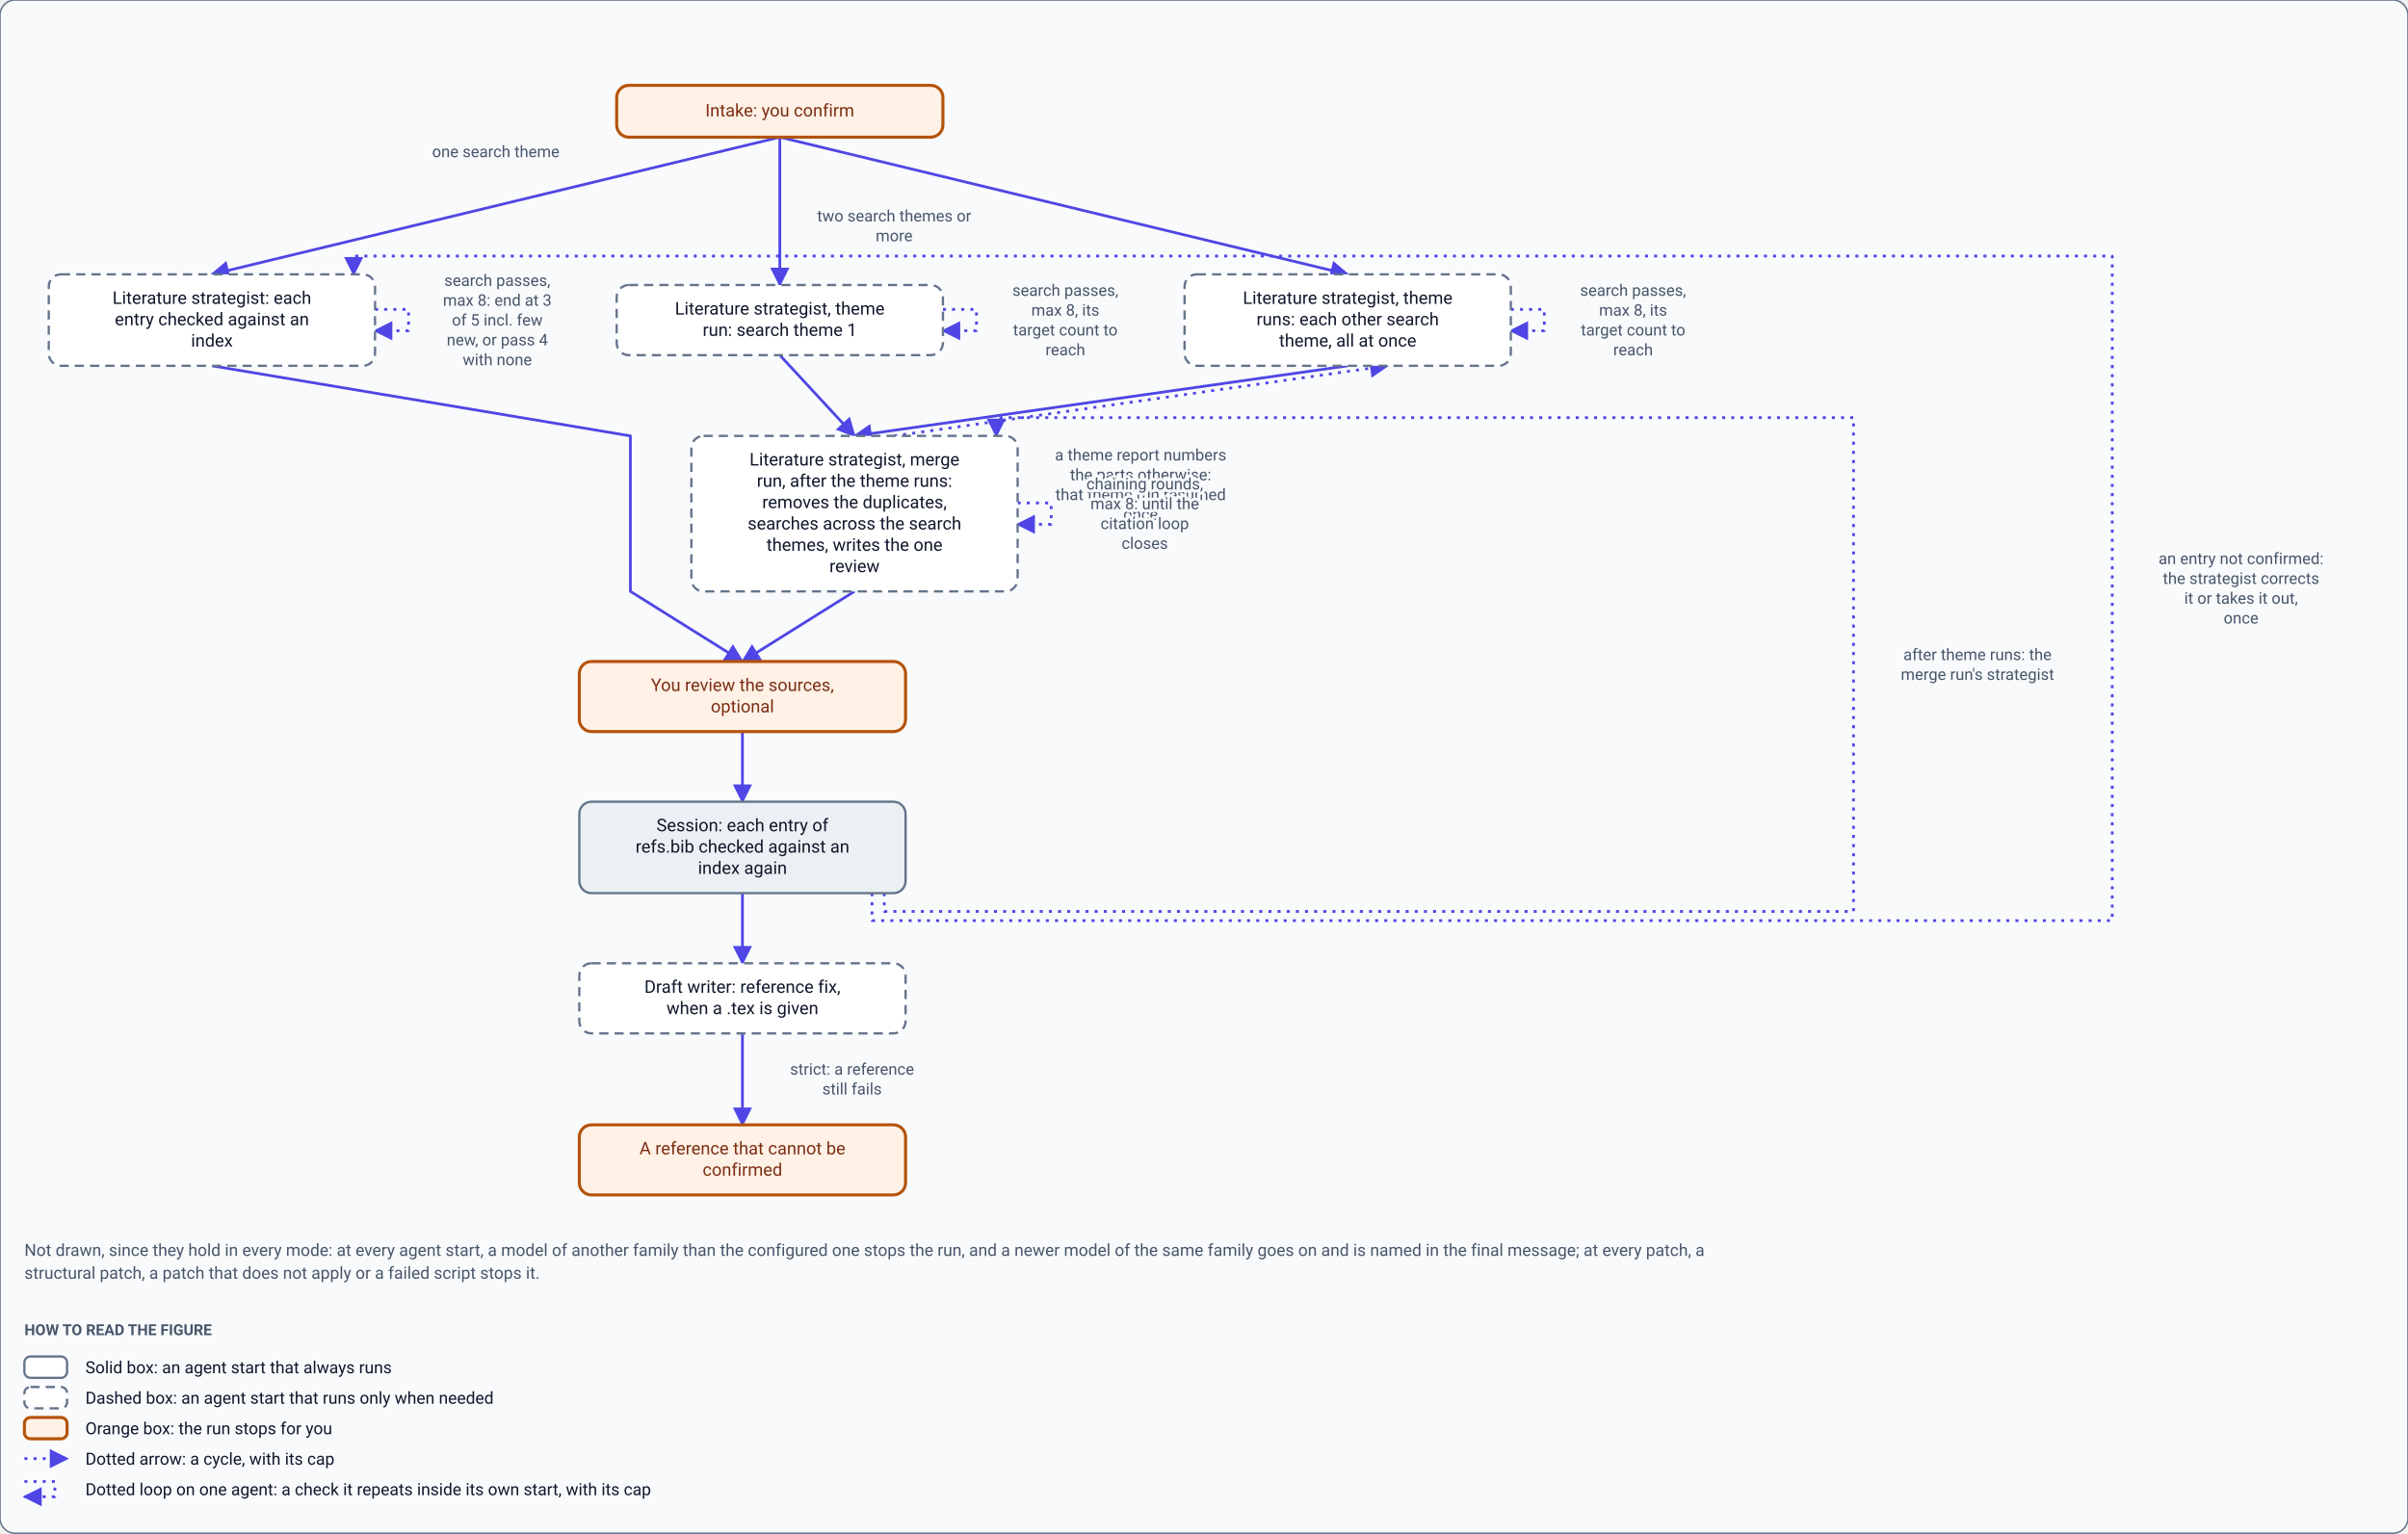
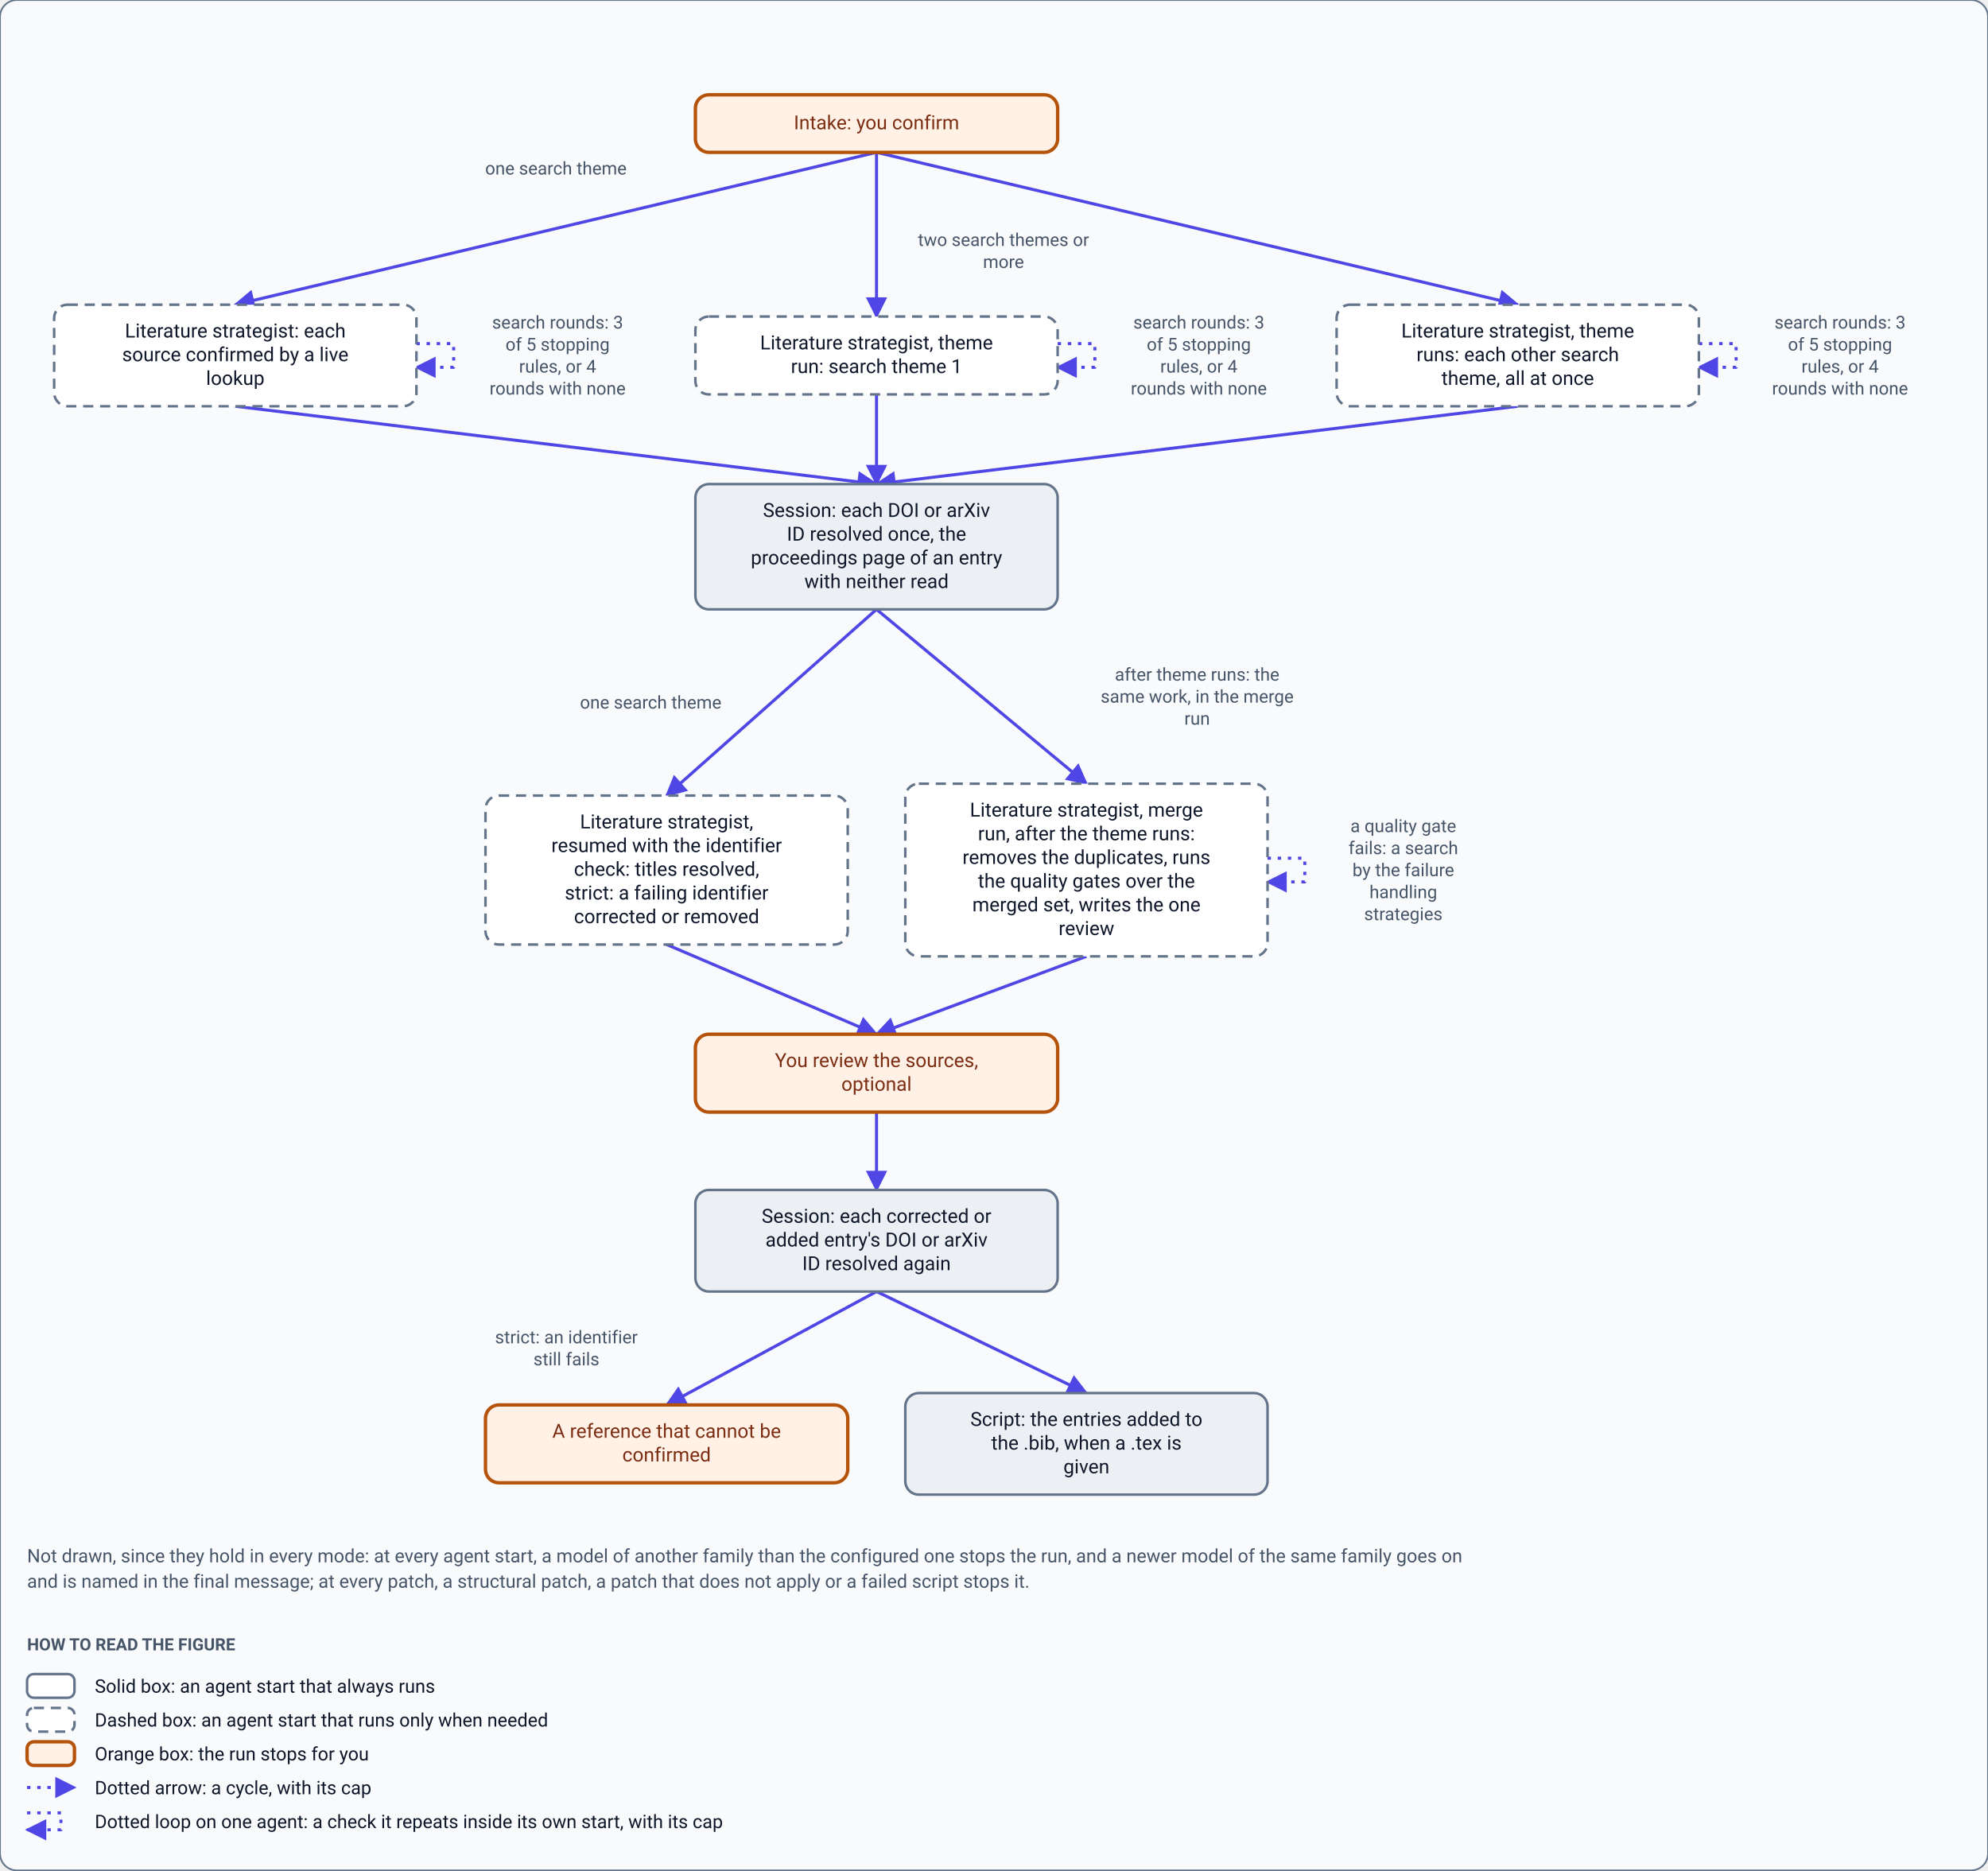
- <svg xmlns="http://www.w3.org/2000/svg" viewBox="0 0 1579.5 1006" width="1579.5" height="1006" role="img" aria-label="The lit-review mode of the paper skill. Boxes: Intake: you confirm (stop); Literature strategist: each entry checked against an index (agent, only when needed); Literature strategist, theme run: search theme 1 (agent, only when needed); Literature strategist, theme runs: each other search theme, all at once (agent, only when needed); Literature strategist, merge run, after the theme runs: removes the duplicates, searches across the search themes, writes the one review (agent, only when needed); You review the sources, optional (stop); Session: each entry of refs.bib checked against an index again (script); Draft writer: reference fix, when a .tex is given (agent, only when needed); A reference that cannot be confirmed (stop).">
+ <svg xmlns="http://www.w3.org/2000/svg" viewBox="0 0 1174.4 1105" width="1174.4" height="1105" role="img" aria-label="The lit-review mode of the paper skill. Boxes: Intake: you confirm (stop); Literature strategist: each source confirmed by a live lookup (agent, only when needed); Literature strategist, theme run: search theme 1 (agent, only when needed); Literature strategist, theme runs: each other search theme, all at once (agent, only when needed); Session: each DOI or arXiv ID resolved once, the proceedings page of an entry with neither read (script); Literature strategist, resumed with the identifier check: titles resolved, strict: a failing identifier corrected or removed (agent, only when needed); Literature strategist, merge run, after the theme runs: removes the duplicates, runs the quality gates over the merged set, writes the one review (agent, only when needed); You review the sources, optional (stop); Session: each corrected or added entry's DOI or arXiv ID resolved again (script); A reference that cannot be confirmed (stop); Script: the entries added to the .bib, when a .tex is given (script).">
  <defs>
    <marker id="arrow" viewBox="0 0 10 10" refX="9" refY="5" markerWidth="7" markerHeight="7" orient="auto">
      <path d="M0,0 L10,5 L0,10 z" fill="#4f46e5" />
    </marker>
  </defs>
-   <rect x="0" y="0" width="1579.5" height="1006" rx="10" fill="#f8fafc" stroke="#64748b" />
-   <path d="M511.5,90 L139,180" fill="none" stroke="#4f46e5" stroke-width="1.8" marker-end="url(#arrow)" stroke-linejoin="round" />
-   <path d="M511.5,90 L511.5,187" fill="none" stroke="#4f46e5" stroke-width="1.8" marker-end="url(#arrow)" stroke-linejoin="round" />
-   <path d="M511.5,90 L884,180" fill="none" stroke="#4f46e5" stroke-width="1.8" marker-end="url(#arrow)" stroke-linejoin="round" />
-   <path d="M139,240 L413.5,286 L413.5,388 L487,434" fill="none" stroke="#4f46e5" stroke-width="1.8" marker-end="url(#arrow)" stroke-linejoin="round" />
-   <path d="M511.5,233 L560.5,286" fill="none" stroke="#4f46e5" stroke-width="1.8" marker-end="url(#arrow)" stroke-linejoin="round" />
-   <path d="M884,240 L560.5,286" fill="none" stroke="#4f46e5" stroke-width="1.8" marker-end="url(#arrow)" stroke-linejoin="round" />
-   <path d="M560.5,388 L487,434" fill="none" stroke="#4f46e5" stroke-width="1.8" marker-end="url(#arrow)" stroke-linejoin="round" />
-   <path d="M487,480 L487,526" fill="none" stroke="#4f46e5" stroke-width="1.8" marker-end="url(#arrow)" stroke-linejoin="round" />
-   <path d="M487,586 L487,632" fill="none" stroke="#4f46e5" stroke-width="1.8" marker-end="url(#arrow)" stroke-linejoin="round" />
-   <path d="M487,678 L487,738" fill="none" stroke="#4f46e5" stroke-width="1.8" marker-end="url(#arrow)" stroke-linejoin="round" />
-   <path d="M586.5,286 L910,240" fill="none" stroke="#4f46e5" stroke-width="1.8" stroke-dasharray="2 4" marker-end="url(#arrow)" stroke-linejoin="round" />
-   <path d="M580,586 L580,598 L1215.8,598 L1215.8,274 L653.5,274 L653.5,286" fill="none" stroke="#4f46e5" stroke-width="1.8" stroke-dasharray="2 4" marker-end="url(#arrow)" stroke-linejoin="round" />
-   <path d="M572,586 L572,604 L1385.5,604 L1385.5,168 L232,168 L232,180" fill="none" stroke="#4f46e5" stroke-width="1.8" stroke-dasharray="2 4" marker-end="url(#arrow)" stroke-linejoin="round" />
+   <rect x="0" y="0" width="1174.4" height="1105" rx="10" fill="#f8fafc" stroke="#64748b" />
+   <path d="M517.8,90 L139,180" fill="none" stroke="#4f46e5" stroke-width="1.8" marker-end="url(#arrow)" stroke-linejoin="round" />
+   <path d="M517.8,90 L517.8,187" fill="none" stroke="#4f46e5" stroke-width="1.8" marker-end="url(#arrow)" stroke-linejoin="round" />
+   <path d="M517.8,90 L896.6,180" fill="none" stroke="#4f46e5" stroke-width="1.8" marker-end="url(#arrow)" stroke-linejoin="round" />
+   <path d="M139,240 L517.8,286" fill="none" stroke="#4f46e5" stroke-width="1.8" marker-end="url(#arrow)" stroke-linejoin="round" />
+   <path d="M517.8,233 L517.8,286" fill="none" stroke="#4f46e5" stroke-width="1.8" marker-end="url(#arrow)" stroke-linejoin="round" />
+   <path d="M896.6,240 L517.8,286" fill="none" stroke="#4f46e5" stroke-width="1.8" marker-end="url(#arrow)" stroke-linejoin="round" />
+   <path d="M517.8,360 L393.8,470" fill="none" stroke="#4f46e5" stroke-width="1.8" marker-end="url(#arrow)" stroke-linejoin="round" />
+   <path d="M517.8,360 L641.8,463" fill="none" stroke="#4f46e5" stroke-width="1.8" marker-end="url(#arrow)" stroke-linejoin="round" />
+   <path d="M393.8,558 L517.8,611" fill="none" stroke="#4f46e5" stroke-width="1.8" marker-end="url(#arrow)" stroke-linejoin="round" />
+   <path d="M641.8,565 L517.8,611" fill="none" stroke="#4f46e5" stroke-width="1.8" marker-end="url(#arrow)" stroke-linejoin="round" />
+   <path d="M517.8,657 L517.8,703" fill="none" stroke="#4f46e5" stroke-width="1.8" marker-end="url(#arrow)" stroke-linejoin="round" />
+   <path d="M517.8,763 L393.8,830" fill="none" stroke="#4f46e5" stroke-width="1.8" marker-end="url(#arrow)" stroke-linejoin="round" />
+   <path d="M517.8,763 L641.8,823" fill="none" stroke="#4f46e5" stroke-width="1.8" marker-end="url(#arrow)" stroke-linejoin="round" />
  <path d="M246,203 L268,203 L268,217 L246,217" fill="none" stroke="#4f46e5" stroke-width="1.8" stroke-dasharray="2 4" marker-end="url(#arrow)" stroke-linejoin="round" />
-   <path d="M618.5,203 L640.5,203 L640.5,217 L618.5,217" fill="none" stroke="#4f46e5" stroke-width="1.8" stroke-dasharray="2 4" marker-end="url(#arrow)" stroke-linejoin="round" />
-   <path d="M991,203 L1013,203 L1013,217 L991,217" fill="none" stroke="#4f46e5" stroke-width="1.8" stroke-dasharray="2 4" marker-end="url(#arrow)" stroke-linejoin="round" />
-   <path d="M667.5,330 L689.5,330 L689.5,344 L667.5,344" fill="none" stroke="#4f46e5" stroke-width="1.8" stroke-dasharray="2 4" marker-end="url(#arrow)" stroke-linejoin="round" />
-   <rect x="404.5" y="56" width="214" height="34" rx="8" fill="#fff1e6" stroke="#b45309" stroke-width="2" />
-   <text x="511.5" y="76.4" font-family="ui-sans-serif, -apple-system, 'Segoe UI', Roboto, Helvetica, Arial, sans-serif" font-size="11.5" fill="#7c2d12" font-weight="400" text-anchor="middle">Intake: you confirm</text>
+   <path d="M624.8,203 L646.8,203 L646.8,217 L624.8,217" fill="none" stroke="#4f46e5" stroke-width="1.8" stroke-dasharray="2 4" marker-end="url(#arrow)" stroke-linejoin="round" />
+   <path d="M1003.6,203 L1025.6,203 L1025.6,217 L1003.6,217" fill="none" stroke="#4f46e5" stroke-width="1.8" stroke-dasharray="2 4" marker-end="url(#arrow)" stroke-linejoin="round" />
+   <path d="M748.8,507 L770.8,507 L770.8,521 L748.8,521" fill="none" stroke="#4f46e5" stroke-width="1.8" stroke-dasharray="2 4" marker-end="url(#arrow)" stroke-linejoin="round" />
+   <rect x="410.8" y="56" width="214" height="34" rx="8" fill="#fff1e6" stroke="#b45309" stroke-width="2" />
+   <text x="517.8" y="76.4" font-family="ui-sans-serif, -apple-system, 'Segoe UI', Roboto, Helvetica, Arial, sans-serif" font-size="11.5" fill="#7c2d12" font-weight="400" text-anchor="middle">Intake: you confirm</text>
  <rect x="32" y="180" width="214" height="60" rx="8" fill="#ffffff" stroke="#64748b" stroke-width="1.5" stroke-dasharray="6 4" />
  <text x="139" y="199.4" font-family="ui-sans-serif, -apple-system, 'Segoe UI', Roboto, Helvetica, Arial, sans-serif" font-size="11.5" fill="#0f172a" font-weight="400" text-anchor="middle">Literature strategist: each</text>
-   <text x="139" y="213.4" font-family="ui-sans-serif, -apple-system, 'Segoe UI', Roboto, Helvetica, Arial, sans-serif" font-size="11.5" fill="#0f172a" font-weight="400" text-anchor="middle">entry checked against an</text>
-   <text x="139" y="227.4" font-family="ui-sans-serif, -apple-system, 'Segoe UI', Roboto, Helvetica, Arial, sans-serif" font-size="11.5" fill="#0f172a" font-weight="400" text-anchor="middle">index</text>
-   <rect x="404.5" y="187" width="214" height="46" rx="8" fill="#ffffff" stroke="#64748b" stroke-width="1.5" stroke-dasharray="6 4" />
-   <text x="511.5" y="206.4" font-family="ui-sans-serif, -apple-system, 'Segoe UI', Roboto, Helvetica, Arial, sans-serif" font-size="11.5" fill="#0f172a" font-weight="400" text-anchor="middle">Literature strategist, theme</text>
-   <text x="511.5" y="220.4" font-family="ui-sans-serif, -apple-system, 'Segoe UI', Roboto, Helvetica, Arial, sans-serif" font-size="11.5" fill="#0f172a" font-weight="400" text-anchor="middle">run: search theme 1</text>
-   <rect x="777" y="180" width="214" height="60" rx="8" fill="#ffffff" stroke="#64748b" stroke-width="1.5" stroke-dasharray="6 4" />
-   <text x="884" y="199.4" font-family="ui-sans-serif, -apple-system, 'Segoe UI', Roboto, Helvetica, Arial, sans-serif" font-size="11.5" fill="#0f172a" font-weight="400" text-anchor="middle">Literature strategist, theme</text>
-   <text x="884" y="213.4" font-family="ui-sans-serif, -apple-system, 'Segoe UI', Roboto, Helvetica, Arial, sans-serif" font-size="11.5" fill="#0f172a" font-weight="400" text-anchor="middle">runs: each other search</text>
-   <text x="884" y="227.4" font-family="ui-sans-serif, -apple-system, 'Segoe UI', Roboto, Helvetica, Arial, sans-serif" font-size="11.5" fill="#0f172a" font-weight="400" text-anchor="middle">theme, all at once</text>
-   <rect x="453.5" y="286" width="214" height="102" rx="8" fill="#ffffff" stroke="#64748b" stroke-width="1.5" stroke-dasharray="6 4" />
-   <text x="560.5" y="305.4" font-family="ui-sans-serif, -apple-system, 'Segoe UI', Roboto, Helvetica, Arial, sans-serif" font-size="11.5" fill="#0f172a" font-weight="400" text-anchor="middle">Literature strategist, merge</text>
-   <text x="560.5" y="319.4" font-family="ui-sans-serif, -apple-system, 'Segoe UI', Roboto, Helvetica, Arial, sans-serif" font-size="11.5" fill="#0f172a" font-weight="400" text-anchor="middle">run, after the theme runs:</text>
-   <text x="560.5" y="333.4" font-family="ui-sans-serif, -apple-system, 'Segoe UI', Roboto, Helvetica, Arial, sans-serif" font-size="11.5" fill="#0f172a" font-weight="400" text-anchor="middle">removes the duplicates,</text>
-   <text x="560.5" y="347.4" font-family="ui-sans-serif, -apple-system, 'Segoe UI', Roboto, Helvetica, Arial, sans-serif" font-size="11.5" fill="#0f172a" font-weight="400" text-anchor="middle">searches across the search</text>
-   <text x="560.5" y="361.4" font-family="ui-sans-serif, -apple-system, 'Segoe UI', Roboto, Helvetica, Arial, sans-serif" font-size="11.5" fill="#0f172a" font-weight="400" text-anchor="middle">themes, writes the one</text>
-   <text x="560.5" y="375.4" font-family="ui-sans-serif, -apple-system, 'Segoe UI', Roboto, Helvetica, Arial, sans-serif" font-size="11.5" fill="#0f172a" font-weight="400" text-anchor="middle">review</text>
-   <rect x="380" y="434" width="214" height="46" rx="8" fill="#fff1e6" stroke="#b45309" stroke-width="2" />
-   <text x="487" y="453.4" font-family="ui-sans-serif, -apple-system, 'Segoe UI', Roboto, Helvetica, Arial, sans-serif" font-size="11.5" fill="#7c2d12" font-weight="400" text-anchor="middle">You review the sources,</text>
-   <text x="487" y="467.4" font-family="ui-sans-serif, -apple-system, 'Segoe UI', Roboto, Helvetica, Arial, sans-serif" font-size="11.5" fill="#7c2d12" font-weight="400" text-anchor="middle">optional</text>
-   <rect x="380" y="526" width="214" height="60" rx="8" fill="#eceff3" stroke="#64748b" stroke-width="1.5" />
-   <text x="487" y="545.4" font-family="ui-sans-serif, -apple-system, 'Segoe UI', Roboto, Helvetica, Arial, sans-serif" font-size="11.5" fill="#0f172a" font-weight="400" text-anchor="middle">Session: each entry of</text>
-   <text x="487" y="559.4" font-family="ui-sans-serif, -apple-system, 'Segoe UI', Roboto, Helvetica, Arial, sans-serif" font-size="11.5" fill="#0f172a" font-weight="400" text-anchor="middle">refs.bib checked against an</text>
-   <text x="487" y="573.4" font-family="ui-sans-serif, -apple-system, 'Segoe UI', Roboto, Helvetica, Arial, sans-serif" font-size="11.5" fill="#0f172a" font-weight="400" text-anchor="middle">index again</text>
-   <rect x="380" y="632" width="214" height="46" rx="8" fill="#ffffff" stroke="#64748b" stroke-width="1.5" stroke-dasharray="6 4" />
-   <text x="487" y="651.4" font-family="ui-sans-serif, -apple-system, 'Segoe UI', Roboto, Helvetica, Arial, sans-serif" font-size="11.5" fill="#0f172a" font-weight="400" text-anchor="middle">Draft writer: reference fix,</text>
-   <text x="487" y="665.4" font-family="ui-sans-serif, -apple-system, 'Segoe UI', Roboto, Helvetica, Arial, sans-serif" font-size="11.5" fill="#0f172a" font-weight="400" text-anchor="middle">when a .tex is given</text>
-   <rect x="380" y="738" width="214" height="46" rx="8" fill="#fff1e6" stroke="#b45309" stroke-width="2" />
-   <text x="487" y="757.4" font-family="ui-sans-serif, -apple-system, 'Segoe UI', Roboto, Helvetica, Arial, sans-serif" font-size="11.5" fill="#7c2d12" font-weight="400" text-anchor="middle">A reference that cannot be</text>
-   <text x="487" y="771.4" font-family="ui-sans-serif, -apple-system, 'Segoe UI', Roboto, Helvetica, Arial, sans-serif" font-size="11.5" fill="#7c2d12" font-weight="400" text-anchor="middle">confirmed</text>
-   <text x="325.2" y="103.1" font-family="ui-sans-serif, -apple-system, 'Segoe UI', Roboto, Helvetica, Arial, sans-serif" font-size="10.5" fill="#475569" font-weight="400" text-anchor="middle" stroke="#f8fafc" stroke-width="4" stroke-linejoin="round" paint-order="stroke">one search theme</text>
-   <text x="586.5" y="145.3" font-family="ui-sans-serif, -apple-system, 'Segoe UI', Roboto, Helvetica, Arial, sans-serif" font-size="10.5" fill="#475569" font-weight="400" text-anchor="middle" stroke="#f8fafc" stroke-width="4" stroke-linejoin="round" paint-order="stroke">two search themes or</text>
-   <text x="586.5" y="158.3" font-family="ui-sans-serif, -apple-system, 'Segoe UI', Roboto, Helvetica, Arial, sans-serif" font-size="10.5" fill="#475569" font-weight="400" text-anchor="middle" stroke="#f8fafc" stroke-width="4" stroke-linejoin="round" paint-order="stroke">more</text>
-   <text x="558.9" y="705.1" font-family="ui-sans-serif, -apple-system, 'Segoe UI', Roboto, Helvetica, Arial, sans-serif" font-size="10.5" fill="#475569" font-weight="400" text-anchor="middle" stroke="#f8fafc" stroke-width="4" stroke-linejoin="round" paint-order="stroke">strict: a reference</text>
-   <text x="558.9" y="718.1" font-family="ui-sans-serif, -apple-system, 'Segoe UI', Roboto, Helvetica, Arial, sans-serif" font-size="10.5" fill="#475569" font-weight="400" text-anchor="middle" stroke="#f8fafc" stroke-width="4" stroke-linejoin="round" paint-order="stroke">still fails</text>
-   <text x="748.2" y="302.1" font-family="ui-sans-serif, -apple-system, 'Segoe UI', Roboto, Helvetica, Arial, sans-serif" font-size="10.5" fill="#475569" font-weight="400" text-anchor="middle" stroke="#f8fafc" stroke-width="4" stroke-linejoin="round" paint-order="stroke">a theme report numbers</text>
-   <text x="748.2" y="315.1" font-family="ui-sans-serif, -apple-system, 'Segoe UI', Roboto, Helvetica, Arial, sans-serif" font-size="10.5" fill="#475569" font-weight="400" text-anchor="middle" stroke="#f8fafc" stroke-width="4" stroke-linejoin="round" paint-order="stroke">the parts otherwise:</text>
-   <text x="748.2" y="328.1" font-family="ui-sans-serif, -apple-system, 'Segoe UI', Roboto, Helvetica, Arial, sans-serif" font-size="10.5" fill="#475569" font-weight="400" text-anchor="middle" stroke="#f8fafc" stroke-width="4" stroke-linejoin="round" paint-order="stroke">that theme run resumed</text>
-   <text x="748.2" y="341.1" font-family="ui-sans-serif, -apple-system, 'Segoe UI', Roboto, Helvetica, Arial, sans-serif" font-size="10.5" fill="#475569" font-weight="400" text-anchor="middle" stroke="#f8fafc" stroke-width="4" stroke-linejoin="round" paint-order="stroke">once</text>
-   <text x="1297.1" y="433.1" font-family="ui-sans-serif, -apple-system, 'Segoe UI', Roboto, Helvetica, Arial, sans-serif" font-size="10.5" fill="#475569" font-weight="400" text-anchor="middle" stroke="#f8fafc" stroke-width="4" stroke-linejoin="round" paint-order="stroke">after theme runs: the</text>
-   <text x="1297.1" y="446.1" font-family="ui-sans-serif, -apple-system, 'Segoe UI', Roboto, Helvetica, Arial, sans-serif" font-size="10.5" fill="#475569" font-weight="400" text-anchor="middle" stroke="#f8fafc" stroke-width="4" stroke-linejoin="round" paint-order="stroke">merge run's strategist</text>
-   <text x="1470" y="370.1" font-family="ui-sans-serif, -apple-system, 'Segoe UI', Roboto, Helvetica, Arial, sans-serif" font-size="10.5" fill="#475569" font-weight="400" text-anchor="middle" stroke="#f8fafc" stroke-width="4" stroke-linejoin="round" paint-order="stroke">an entry not confirmed:</text>
-   <text x="1470" y="383.1" font-family="ui-sans-serif, -apple-system, 'Segoe UI', Roboto, Helvetica, Arial, sans-serif" font-size="10.5" fill="#475569" font-weight="400" text-anchor="middle" stroke="#f8fafc" stroke-width="4" stroke-linejoin="round" paint-order="stroke">the strategist corrects</text>
-   <text x="1470" y="396.1" font-family="ui-sans-serif, -apple-system, 'Segoe UI', Roboto, Helvetica, Arial, sans-serif" font-size="10.5" fill="#475569" font-weight="400" text-anchor="middle" stroke="#f8fafc" stroke-width="4" stroke-linejoin="round" paint-order="stroke">it or takes it out,</text>
-   <text x="1470" y="409.1" font-family="ui-sans-serif, -apple-system, 'Segoe UI', Roboto, Helvetica, Arial, sans-serif" font-size="10.5" fill="#475569" font-weight="400" text-anchor="middle" stroke="#f8fafc" stroke-width="4" stroke-linejoin="round" paint-order="stroke">once</text>
-   <text x="326.2" y="187.6" font-family="ui-sans-serif, -apple-system, 'Segoe UI', Roboto, Helvetica, Arial, sans-serif" font-size="10.5" fill="#475569" font-weight="400" text-anchor="middle" stroke="#f8fafc" stroke-width="4" stroke-linejoin="round" paint-order="stroke">search passes,</text>
-   <text x="326.2" y="200.6" font-family="ui-sans-serif, -apple-system, 'Segoe UI', Roboto, Helvetica, Arial, sans-serif" font-size="10.5" fill="#475569" font-weight="400" text-anchor="middle" stroke="#f8fafc" stroke-width="4" stroke-linejoin="round" paint-order="stroke">max 8: end at 3</text>
-   <text x="326.2" y="213.6" font-family="ui-sans-serif, -apple-system, 'Segoe UI', Roboto, Helvetica, Arial, sans-serif" font-size="10.5" fill="#475569" font-weight="400" text-anchor="middle" stroke="#f8fafc" stroke-width="4" stroke-linejoin="round" paint-order="stroke">of 5 incl. few</text>
-   <text x="326.2" y="226.6" font-family="ui-sans-serif, -apple-system, 'Segoe UI', Roboto, Helvetica, Arial, sans-serif" font-size="10.5" fill="#475569" font-weight="400" text-anchor="middle" stroke="#f8fafc" stroke-width="4" stroke-linejoin="round" paint-order="stroke">new, or pass 4</text>
-   <text x="326.2" y="239.6" font-family="ui-sans-serif, -apple-system, 'Segoe UI', Roboto, Helvetica, Arial, sans-serif" font-size="10.5" fill="#475569" font-weight="400" text-anchor="middle" stroke="#f8fafc" stroke-width="4" stroke-linejoin="round" paint-order="stroke">with none</text>
-   <text x="698.8" y="194.1" font-family="ui-sans-serif, -apple-system, 'Segoe UI', Roboto, Helvetica, Arial, sans-serif" font-size="10.5" fill="#475569" font-weight="400" text-anchor="middle" stroke="#f8fafc" stroke-width="4" stroke-linejoin="round" paint-order="stroke">search passes,</text>
-   <text x="698.8" y="207.1" font-family="ui-sans-serif, -apple-system, 'Segoe UI', Roboto, Helvetica, Arial, sans-serif" font-size="10.5" fill="#475569" font-weight="400" text-anchor="middle" stroke="#f8fafc" stroke-width="4" stroke-linejoin="round" paint-order="stroke">max 8, its</text>
-   <text x="698.8" y="220.1" font-family="ui-sans-serif, -apple-system, 'Segoe UI', Roboto, Helvetica, Arial, sans-serif" font-size="10.5" fill="#475569" font-weight="400" text-anchor="middle" stroke="#f8fafc" stroke-width="4" stroke-linejoin="round" paint-order="stroke">target count to</text>
-   <text x="698.8" y="233.1" font-family="ui-sans-serif, -apple-system, 'Segoe UI', Roboto, Helvetica, Arial, sans-serif" font-size="10.5" fill="#475569" font-weight="400" text-anchor="middle" stroke="#f8fafc" stroke-width="4" stroke-linejoin="round" paint-order="stroke">reach</text>
-   <text x="1071.2" y="194.1" font-family="ui-sans-serif, -apple-system, 'Segoe UI', Roboto, Helvetica, Arial, sans-serif" font-size="10.5" fill="#475569" font-weight="400" text-anchor="middle" stroke="#f8fafc" stroke-width="4" stroke-linejoin="round" paint-order="stroke">search passes,</text>
-   <text x="1071.2" y="207.1" font-family="ui-sans-serif, -apple-system, 'Segoe UI', Roboto, Helvetica, Arial, sans-serif" font-size="10.5" fill="#475569" font-weight="400" text-anchor="middle" stroke="#f8fafc" stroke-width="4" stroke-linejoin="round" paint-order="stroke">max 8, its</text>
-   <text x="1071.2" y="220.1" font-family="ui-sans-serif, -apple-system, 'Segoe UI', Roboto, Helvetica, Arial, sans-serif" font-size="10.5" fill="#475569" font-weight="400" text-anchor="middle" stroke="#f8fafc" stroke-width="4" stroke-linejoin="round" paint-order="stroke">target count to</text>
-   <text x="1071.2" y="233.1" font-family="ui-sans-serif, -apple-system, 'Segoe UI', Roboto, Helvetica, Arial, sans-serif" font-size="10.5" fill="#475569" font-weight="400" text-anchor="middle" stroke="#f8fafc" stroke-width="4" stroke-linejoin="round" paint-order="stroke">reach</text>
-   <text x="750.9" y="321.1" font-family="ui-sans-serif, -apple-system, 'Segoe UI', Roboto, Helvetica, Arial, sans-serif" font-size="10.5" fill="#475569" font-weight="400" text-anchor="middle" stroke="#f8fafc" stroke-width="4" stroke-linejoin="round" paint-order="stroke">chaining rounds,</text>
-   <text x="750.9" y="334.1" font-family="ui-sans-serif, -apple-system, 'Segoe UI', Roboto, Helvetica, Arial, sans-serif" font-size="10.5" fill="#475569" font-weight="400" text-anchor="middle" stroke="#f8fafc" stroke-width="4" stroke-linejoin="round" paint-order="stroke">max 8: until the</text>
-   <text x="750.9" y="347.1" font-family="ui-sans-serif, -apple-system, 'Segoe UI', Roboto, Helvetica, Arial, sans-serif" font-size="10.5" fill="#475569" font-weight="400" text-anchor="middle" stroke="#f8fafc" stroke-width="4" stroke-linejoin="round" paint-order="stroke">citation loop</text>
-   <text x="750.9" y="360.1" font-family="ui-sans-serif, -apple-system, 'Segoe UI', Roboto, Helvetica, Arial, sans-serif" font-size="10.5" fill="#475569" font-weight="400" text-anchor="middle" stroke="#f8fafc" stroke-width="4" stroke-linejoin="round" paint-order="stroke">closes</text>
-   <text x="16" y="824" font-family="ui-sans-serif, -apple-system, 'Segoe UI', Roboto, Helvetica, Arial, sans-serif" font-size="11" fill="#475569" font-weight="400" text-anchor="start">Not drawn, since they hold in every mode: at every agent start, a model of another family than the configured one stops the run, and a newer model of the same family goes on and is named in the final message; at every patch, a</text>
-   <text x="16" y="839" font-family="ui-sans-serif, -apple-system, 'Segoe UI', Roboto, Helvetica, Arial, sans-serif" font-size="11" fill="#475569" font-weight="400" text-anchor="start">structural patch, a patch that does not apply or a failed script stops it.</text>
-   <text x="16" y="876" font-family="ui-sans-serif, -apple-system, 'Segoe UI', Roboto, Helvetica, Arial, sans-serif" font-size="10" fill="#475569" font-weight="700" text-anchor="start">HOW TO READ THE FIGURE</text>
-   <rect x="16" y="890" width="28" height="14" rx="4" fill="#ffffff" stroke="#64748b" stroke-width="1.5" />
-   <text x="56" y="901" font-family="ui-sans-serif, -apple-system, 'Segoe UI', Roboto, Helvetica, Arial, sans-serif" font-size="11" fill="#0f172a" font-weight="400" text-anchor="start">Solid box: an agent start that always runs</text>
-   <rect x="16" y="910" width="28" height="14" rx="4" fill="#ffffff" stroke="#64748b" stroke-width="1.5" stroke-dasharray="6 4" />
-   <text x="56" y="921" font-family="ui-sans-serif, -apple-system, 'Segoe UI', Roboto, Helvetica, Arial, sans-serif" font-size="11" fill="#0f172a" font-weight="400" text-anchor="start">Dashed box: an agent start that runs only when needed</text>
-   <rect x="16" y="930" width="28" height="14" rx="4" fill="#fff1e6" stroke="#b45309" stroke-width="2" />
-   <text x="56" y="941" font-family="ui-sans-serif, -apple-system, 'Segoe UI', Roboto, Helvetica, Arial, sans-serif" font-size="11" fill="#0f172a" font-weight="400" text-anchor="start">Orange box: the run stops for you</text>
-   <path d="M16,957 L44,957" fill="none" stroke="#4f46e5" stroke-width="1.8" stroke-dasharray="2 4" marker-end="url(#arrow)" stroke-linejoin="round" />
-   <text x="56" y="961" font-family="ui-sans-serif, -apple-system, 'Segoe UI', Roboto, Helvetica, Arial, sans-serif" font-size="11" fill="#0f172a" font-weight="400" text-anchor="start">Dotted arrow: a cycle, with its cap</text>
-   <path d="M16,972 L36,972 L36,982 L16,982" fill="none" stroke="#4f46e5" stroke-width="1.8" stroke-dasharray="2 4" marker-end="url(#arrow)" stroke-linejoin="round" />
-   <text x="56" y="981" font-family="ui-sans-serif, -apple-system, 'Segoe UI', Roboto, Helvetica, Arial, sans-serif" font-size="11" fill="#0f172a" font-weight="400" text-anchor="start">Dotted loop on one agent: a check it repeats inside its own start, with its cap</text>
+   <text x="139" y="213.4" font-family="ui-sans-serif, -apple-system, 'Segoe UI', Roboto, Helvetica, Arial, sans-serif" font-size="11.5" fill="#0f172a" font-weight="400" text-anchor="middle">source confirmed by a live</text>
+   <text x="139" y="227.4" font-family="ui-sans-serif, -apple-system, 'Segoe UI', Roboto, Helvetica, Arial, sans-serif" font-size="11.5" fill="#0f172a" font-weight="400" text-anchor="middle">lookup</text>
+   <rect x="410.8" y="187" width="214" height="46" rx="8" fill="#ffffff" stroke="#64748b" stroke-width="1.5" stroke-dasharray="6 4" />
+   <text x="517.8" y="206.4" font-family="ui-sans-serif, -apple-system, 'Segoe UI', Roboto, Helvetica, Arial, sans-serif" font-size="11.5" fill="#0f172a" font-weight="400" text-anchor="middle">Literature strategist, theme</text>
+   <text x="517.8" y="220.4" font-family="ui-sans-serif, -apple-system, 'Segoe UI', Roboto, Helvetica, Arial, sans-serif" font-size="11.5" fill="#0f172a" font-weight="400" text-anchor="middle">run: search theme 1</text>
+   <rect x="789.6" y="180" width="214" height="60" rx="8" fill="#ffffff" stroke="#64748b" stroke-width="1.5" stroke-dasharray="6 4" />
+   <text x="896.6" y="199.4" font-family="ui-sans-serif, -apple-system, 'Segoe UI', Roboto, Helvetica, Arial, sans-serif" font-size="11.5" fill="#0f172a" font-weight="400" text-anchor="middle">Literature strategist, theme</text>
+   <text x="896.6" y="213.4" font-family="ui-sans-serif, -apple-system, 'Segoe UI', Roboto, Helvetica, Arial, sans-serif" font-size="11.5" fill="#0f172a" font-weight="400" text-anchor="middle">runs: each other search</text>
+   <text x="896.6" y="227.4" font-family="ui-sans-serif, -apple-system, 'Segoe UI', Roboto, Helvetica, Arial, sans-serif" font-size="11.5" fill="#0f172a" font-weight="400" text-anchor="middle">theme, all at once</text>
+   <rect x="410.8" y="286" width="214" height="74" rx="8" fill="#eceff3" stroke="#64748b" stroke-width="1.5" />
+   <text x="517.8" y="305.4" font-family="ui-sans-serif, -apple-system, 'Segoe UI', Roboto, Helvetica, Arial, sans-serif" font-size="11.5" fill="#0f172a" font-weight="400" text-anchor="middle">Session: each DOI or arXiv</text>
+   <text x="517.8" y="319.4" font-family="ui-sans-serif, -apple-system, 'Segoe UI', Roboto, Helvetica, Arial, sans-serif" font-size="11.5" fill="#0f172a" font-weight="400" text-anchor="middle">ID resolved once, the</text>
+   <text x="517.8" y="333.4" font-family="ui-sans-serif, -apple-system, 'Segoe UI', Roboto, Helvetica, Arial, sans-serif" font-size="11.5" fill="#0f172a" font-weight="400" text-anchor="middle">proceedings page of an entry</text>
+   <text x="517.8" y="347.4" font-family="ui-sans-serif, -apple-system, 'Segoe UI', Roboto, Helvetica, Arial, sans-serif" font-size="11.5" fill="#0f172a" font-weight="400" text-anchor="middle">with neither read</text>
+   <rect x="286.8" y="470" width="214" height="88" rx="8" fill="#ffffff" stroke="#64748b" stroke-width="1.5" stroke-dasharray="6 4" />
+   <text x="393.8" y="489.4" font-family="ui-sans-serif, -apple-system, 'Segoe UI', Roboto, Helvetica, Arial, sans-serif" font-size="11.5" fill="#0f172a" font-weight="400" text-anchor="middle">Literature strategist,</text>
+   <text x="393.8" y="503.4" font-family="ui-sans-serif, -apple-system, 'Segoe UI', Roboto, Helvetica, Arial, sans-serif" font-size="11.5" fill="#0f172a" font-weight="400" text-anchor="middle">resumed with the identifier</text>
+   <text x="393.8" y="517.4" font-family="ui-sans-serif, -apple-system, 'Segoe UI', Roboto, Helvetica, Arial, sans-serif" font-size="11.5" fill="#0f172a" font-weight="400" text-anchor="middle">check: titles resolved,</text>
+   <text x="393.8" y="531.4" font-family="ui-sans-serif, -apple-system, 'Segoe UI', Roboto, Helvetica, Arial, sans-serif" font-size="11.5" fill="#0f172a" font-weight="400" text-anchor="middle">strict: a failing identifier</text>
+   <text x="393.8" y="545.4" font-family="ui-sans-serif, -apple-system, 'Segoe UI', Roboto, Helvetica, Arial, sans-serif" font-size="11.5" fill="#0f172a" font-weight="400" text-anchor="middle">corrected or removed</text>
+   <rect x="534.8" y="463" width="214" height="102" rx="8" fill="#ffffff" stroke="#64748b" stroke-width="1.5" stroke-dasharray="6 4" />
+   <text x="641.8" y="482.4" font-family="ui-sans-serif, -apple-system, 'Segoe UI', Roboto, Helvetica, Arial, sans-serif" font-size="11.5" fill="#0f172a" font-weight="400" text-anchor="middle">Literature strategist, merge</text>
+   <text x="641.8" y="496.4" font-family="ui-sans-serif, -apple-system, 'Segoe UI', Roboto, Helvetica, Arial, sans-serif" font-size="11.5" fill="#0f172a" font-weight="400" text-anchor="middle">run, after the theme runs:</text>
+   <text x="641.8" y="510.4" font-family="ui-sans-serif, -apple-system, 'Segoe UI', Roboto, Helvetica, Arial, sans-serif" font-size="11.5" fill="#0f172a" font-weight="400" text-anchor="middle">removes the duplicates, runs</text>
+   <text x="641.8" y="524.4" font-family="ui-sans-serif, -apple-system, 'Segoe UI', Roboto, Helvetica, Arial, sans-serif" font-size="11.5" fill="#0f172a" font-weight="400" text-anchor="middle">the quality gates over the</text>
+   <text x="641.8" y="538.4" font-family="ui-sans-serif, -apple-system, 'Segoe UI', Roboto, Helvetica, Arial, sans-serif" font-size="11.5" fill="#0f172a" font-weight="400" text-anchor="middle">merged set, writes the one</text>
+   <text x="641.8" y="552.4" font-family="ui-sans-serif, -apple-system, 'Segoe UI', Roboto, Helvetica, Arial, sans-serif" font-size="11.5" fill="#0f172a" font-weight="400" text-anchor="middle">review</text>
+   <rect x="410.8" y="611" width="214" height="46" rx="8" fill="#fff1e6" stroke="#b45309" stroke-width="2" />
+   <text x="517.8" y="630.4" font-family="ui-sans-serif, -apple-system, 'Segoe UI', Roboto, Helvetica, Arial, sans-serif" font-size="11.5" fill="#7c2d12" font-weight="400" text-anchor="middle">You review the sources,</text>
+   <text x="517.8" y="644.4" font-family="ui-sans-serif, -apple-system, 'Segoe UI', Roboto, Helvetica, Arial, sans-serif" font-size="11.5" fill="#7c2d12" font-weight="400" text-anchor="middle">optional</text>
+   <rect x="410.8" y="703" width="214" height="60" rx="8" fill="#eceff3" stroke="#64748b" stroke-width="1.5" />
+   <text x="517.8" y="722.4" font-family="ui-sans-serif, -apple-system, 'Segoe UI', Roboto, Helvetica, Arial, sans-serif" font-size="11.5" fill="#0f172a" font-weight="400" text-anchor="middle">Session: each corrected or</text>
+   <text x="517.8" y="736.4" font-family="ui-sans-serif, -apple-system, 'Segoe UI', Roboto, Helvetica, Arial, sans-serif" font-size="11.5" fill="#0f172a" font-weight="400" text-anchor="middle">added entry's DOI or arXiv</text>
+   <text x="517.8" y="750.4" font-family="ui-sans-serif, -apple-system, 'Segoe UI', Roboto, Helvetica, Arial, sans-serif" font-size="11.5" fill="#0f172a" font-weight="400" text-anchor="middle">ID resolved again</text>
+   <rect x="286.8" y="830" width="214" height="46" rx="8" fill="#fff1e6" stroke="#b45309" stroke-width="2" />
+   <text x="393.8" y="849.4" font-family="ui-sans-serif, -apple-system, 'Segoe UI', Roboto, Helvetica, Arial, sans-serif" font-size="11.5" fill="#7c2d12" font-weight="400" text-anchor="middle">A reference that cannot be</text>
+   <text x="393.8" y="863.4" font-family="ui-sans-serif, -apple-system, 'Segoe UI', Roboto, Helvetica, Arial, sans-serif" font-size="11.5" fill="#7c2d12" font-weight="400" text-anchor="middle">confirmed</text>
+   <rect x="534.8" y="823" width="214" height="60" rx="8" fill="#eceff3" stroke="#64748b" stroke-width="1.5" />
+   <text x="641.8" y="842.4" font-family="ui-sans-serif, -apple-system, 'Segoe UI', Roboto, Helvetica, Arial, sans-serif" font-size="11.5" fill="#0f172a" font-weight="400" text-anchor="middle">Script: the entries added to</text>
+   <text x="641.8" y="856.4" font-family="ui-sans-serif, -apple-system, 'Segoe UI', Roboto, Helvetica, Arial, sans-serif" font-size="11.5" fill="#0f172a" font-weight="400" text-anchor="middle">the .bib, when a .tex is</text>
+   <text x="641.8" y="870.4" font-family="ui-sans-serif, -apple-system, 'Segoe UI', Roboto, Helvetica, Arial, sans-serif" font-size="11.5" fill="#0f172a" font-weight="400" text-anchor="middle">given</text>
+   <text x="328.4" y="103.1" font-family="ui-sans-serif, -apple-system, 'Segoe UI', Roboto, Helvetica, Arial, sans-serif" font-size="10.5" fill="#475569" font-weight="400" text-anchor="middle" stroke="#f8fafc" stroke-width="4" stroke-linejoin="round" paint-order="stroke">one search theme</text>
+   <text x="592.8" y="145.3" font-family="ui-sans-serif, -apple-system, 'Segoe UI', Roboto, Helvetica, Arial, sans-serif" font-size="10.5" fill="#475569" font-weight="400" text-anchor="middle" stroke="#f8fafc" stroke-width="4" stroke-linejoin="round" paint-order="stroke">two search themes or</text>
+   <text x="592.8" y="158.3" font-family="ui-sans-serif, -apple-system, 'Segoe UI', Roboto, Helvetica, Arial, sans-serif" font-size="10.5" fill="#475569" font-weight="400" text-anchor="middle" stroke="#f8fafc" stroke-width="4" stroke-linejoin="round" paint-order="stroke">more</text>
+   <text x="384.4" y="418.6" font-family="ui-sans-serif, -apple-system, 'Segoe UI', Roboto, Helvetica, Arial, sans-serif" font-size="10.5" fill="#475569" font-weight="400" text-anchor="middle" stroke="#f8fafc" stroke-width="4" stroke-linejoin="round" paint-order="stroke">one search theme</text>
+   <text x="707.2" y="402.1" font-family="ui-sans-serif, -apple-system, 'Segoe UI', Roboto, Helvetica, Arial, sans-serif" font-size="10.5" fill="#475569" font-weight="400" text-anchor="middle" stroke="#f8fafc" stroke-width="4" stroke-linejoin="round" paint-order="stroke">after theme runs: the</text>
+   <text x="707.2" y="415.1" font-family="ui-sans-serif, -apple-system, 'Segoe UI', Roboto, Helvetica, Arial, sans-serif" font-size="10.5" fill="#475569" font-weight="400" text-anchor="middle" stroke="#f8fafc" stroke-width="4" stroke-linejoin="round" paint-order="stroke">same work, in the merge</text>
+   <text x="707.2" y="428.1" font-family="ui-sans-serif, -apple-system, 'Segoe UI', Roboto, Helvetica, Arial, sans-serif" font-size="10.5" fill="#475569" font-weight="400" text-anchor="middle" stroke="#f8fafc" stroke-width="4" stroke-linejoin="round" paint-order="stroke">run</text>
+   <text x="334.6" y="793.6" font-family="ui-sans-serif, -apple-system, 'Segoe UI', Roboto, Helvetica, Arial, sans-serif" font-size="10.5" fill="#475569" font-weight="400" text-anchor="middle" stroke="#f8fafc" stroke-width="4" stroke-linejoin="round" paint-order="stroke">strict: an identifier</text>
+   <text x="334.6" y="806.6" font-family="ui-sans-serif, -apple-system, 'Segoe UI', Roboto, Helvetica, Arial, sans-serif" font-size="10.5" fill="#475569" font-weight="400" text-anchor="middle" stroke="#f8fafc" stroke-width="4" stroke-linejoin="round" paint-order="stroke">still fails</text>
+   <text x="329.4" y="194.1" font-family="ui-sans-serif, -apple-system, 'Segoe UI', Roboto, Helvetica, Arial, sans-serif" font-size="10.5" fill="#475569" font-weight="400" text-anchor="middle" stroke="#f8fafc" stroke-width="4" stroke-linejoin="round" paint-order="stroke">search rounds: 3</text>
+   <text x="329.4" y="207.1" font-family="ui-sans-serif, -apple-system, 'Segoe UI', Roboto, Helvetica, Arial, sans-serif" font-size="10.5" fill="#475569" font-weight="400" text-anchor="middle" stroke="#f8fafc" stroke-width="4" stroke-linejoin="round" paint-order="stroke">of 5 stopping</text>
+   <text x="329.4" y="220.1" font-family="ui-sans-serif, -apple-system, 'Segoe UI', Roboto, Helvetica, Arial, sans-serif" font-size="10.5" fill="#475569" font-weight="400" text-anchor="middle" stroke="#f8fafc" stroke-width="4" stroke-linejoin="round" paint-order="stroke">rules, or 4</text>
+   <text x="329.4" y="233.1" font-family="ui-sans-serif, -apple-system, 'Segoe UI', Roboto, Helvetica, Arial, sans-serif" font-size="10.5" fill="#475569" font-weight="400" text-anchor="middle" stroke="#f8fafc" stroke-width="4" stroke-linejoin="round" paint-order="stroke">rounds with none</text>
+   <text x="708.2" y="194.1" font-family="ui-sans-serif, -apple-system, 'Segoe UI', Roboto, Helvetica, Arial, sans-serif" font-size="10.5" fill="#475569" font-weight="400" text-anchor="middle" stroke="#f8fafc" stroke-width="4" stroke-linejoin="round" paint-order="stroke">search rounds: 3</text>
+   <text x="708.2" y="207.1" font-family="ui-sans-serif, -apple-system, 'Segoe UI', Roboto, Helvetica, Arial, sans-serif" font-size="10.5" fill="#475569" font-weight="400" text-anchor="middle" stroke="#f8fafc" stroke-width="4" stroke-linejoin="round" paint-order="stroke">of 5 stopping</text>
+   <text x="708.2" y="220.1" font-family="ui-sans-serif, -apple-system, 'Segoe UI', Roboto, Helvetica, Arial, sans-serif" font-size="10.5" fill="#475569" font-weight="400" text-anchor="middle" stroke="#f8fafc" stroke-width="4" stroke-linejoin="round" paint-order="stroke">rules, or 4</text>
+   <text x="708.2" y="233.1" font-family="ui-sans-serif, -apple-system, 'Segoe UI', Roboto, Helvetica, Arial, sans-serif" font-size="10.5" fill="#475569" font-weight="400" text-anchor="middle" stroke="#f8fafc" stroke-width="4" stroke-linejoin="round" paint-order="stroke">rounds with none</text>
+   <text x="1087" y="194.1" font-family="ui-sans-serif, -apple-system, 'Segoe UI', Roboto, Helvetica, Arial, sans-serif" font-size="10.5" fill="#475569" font-weight="400" text-anchor="middle" stroke="#f8fafc" stroke-width="4" stroke-linejoin="round" paint-order="stroke">search rounds: 3</text>
+   <text x="1087" y="207.1" font-family="ui-sans-serif, -apple-system, 'Segoe UI', Roboto, Helvetica, Arial, sans-serif" font-size="10.5" fill="#475569" font-weight="400" text-anchor="middle" stroke="#f8fafc" stroke-width="4" stroke-linejoin="round" paint-order="stroke">of 5 stopping</text>
+   <text x="1087" y="220.1" font-family="ui-sans-serif, -apple-system, 'Segoe UI', Roboto, Helvetica, Arial, sans-serif" font-size="10.5" fill="#475569" font-weight="400" text-anchor="middle" stroke="#f8fafc" stroke-width="4" stroke-linejoin="round" paint-order="stroke">rules, or 4</text>
+   <text x="1087" y="233.1" font-family="ui-sans-serif, -apple-system, 'Segoe UI', Roboto, Helvetica, Arial, sans-serif" font-size="10.5" fill="#475569" font-weight="400" text-anchor="middle" stroke="#f8fafc" stroke-width="4" stroke-linejoin="round" paint-order="stroke">rounds with none</text>
+   <text x="829" y="491.6" font-family="ui-sans-serif, -apple-system, 'Segoe UI', Roboto, Helvetica, Arial, sans-serif" font-size="10.5" fill="#475569" font-weight="400" text-anchor="middle" stroke="#f8fafc" stroke-width="4" stroke-linejoin="round" paint-order="stroke">a quality gate</text>
+   <text x="829" y="504.6" font-family="ui-sans-serif, -apple-system, 'Segoe UI', Roboto, Helvetica, Arial, sans-serif" font-size="10.5" fill="#475569" font-weight="400" text-anchor="middle" stroke="#f8fafc" stroke-width="4" stroke-linejoin="round" paint-order="stroke">fails: a search</text>
+   <text x="829" y="517.6" font-family="ui-sans-serif, -apple-system, 'Segoe UI', Roboto, Helvetica, Arial, sans-serif" font-size="10.5" fill="#475569" font-weight="400" text-anchor="middle" stroke="#f8fafc" stroke-width="4" stroke-linejoin="round" paint-order="stroke">by the failure</text>
+   <text x="829" y="530.6" font-family="ui-sans-serif, -apple-system, 'Segoe UI', Roboto, Helvetica, Arial, sans-serif" font-size="10.5" fill="#475569" font-weight="400" text-anchor="middle" stroke="#f8fafc" stroke-width="4" stroke-linejoin="round" paint-order="stroke">handling</text>
+   <text x="829" y="543.6" font-family="ui-sans-serif, -apple-system, 'Segoe UI', Roboto, Helvetica, Arial, sans-serif" font-size="10.5" fill="#475569" font-weight="400" text-anchor="middle" stroke="#f8fafc" stroke-width="4" stroke-linejoin="round" paint-order="stroke">strategies</text>
+   <text x="16" y="923" font-family="ui-sans-serif, -apple-system, 'Segoe UI', Roboto, Helvetica, Arial, sans-serif" font-size="11" fill="#475569" font-weight="400" text-anchor="start">Not drawn, since they hold in every mode: at every agent start, a model of another family than the configured one stops the run, and a newer model of the same family goes on</text>
+   <text x="16" y="938" font-family="ui-sans-serif, -apple-system, 'Segoe UI', Roboto, Helvetica, Arial, sans-serif" font-size="11" fill="#475569" font-weight="400" text-anchor="start">and is named in the final message; at every patch, a structural patch, a patch that does not apply or a failed script stops it.</text>
+   <text x="16" y="975" font-family="ui-sans-serif, -apple-system, 'Segoe UI', Roboto, Helvetica, Arial, sans-serif" font-size="10" fill="#475569" font-weight="700" text-anchor="start">HOW TO READ THE FIGURE</text>
+   <rect x="16" y="989" width="28" height="14" rx="4" fill="#ffffff" stroke="#64748b" stroke-width="1.5" />
+   <text x="56" y="1000" font-family="ui-sans-serif, -apple-system, 'Segoe UI', Roboto, Helvetica, Arial, sans-serif" font-size="11" fill="#0f172a" font-weight="400" text-anchor="start">Solid box: an agent start that always runs</text>
+   <rect x="16" y="1009" width="28" height="14" rx="4" fill="#ffffff" stroke="#64748b" stroke-width="1.5" stroke-dasharray="6 4" />
+   <text x="56" y="1020" font-family="ui-sans-serif, -apple-system, 'Segoe UI', Roboto, Helvetica, Arial, sans-serif" font-size="11" fill="#0f172a" font-weight="400" text-anchor="start">Dashed box: an agent start that runs only when needed</text>
+   <rect x="16" y="1029" width="28" height="14" rx="4" fill="#fff1e6" stroke="#b45309" stroke-width="2" />
+   <text x="56" y="1040" font-family="ui-sans-serif, -apple-system, 'Segoe UI', Roboto, Helvetica, Arial, sans-serif" font-size="11" fill="#0f172a" font-weight="400" text-anchor="start">Orange box: the run stops for you</text>
+   <path d="M16,1056 L44,1056" fill="none" stroke="#4f46e5" stroke-width="1.8" stroke-dasharray="2 4" marker-end="url(#arrow)" stroke-linejoin="round" />
+   <text x="56" y="1060" font-family="ui-sans-serif, -apple-system, 'Segoe UI', Roboto, Helvetica, Arial, sans-serif" font-size="11" fill="#0f172a" font-weight="400" text-anchor="start">Dotted arrow: a cycle, with its cap</text>
+   <path d="M16,1071 L36,1071 L36,1081 L16,1081" fill="none" stroke="#4f46e5" stroke-width="1.8" stroke-dasharray="2 4" marker-end="url(#arrow)" stroke-linejoin="round" />
+   <text x="56" y="1080" font-family="ui-sans-serif, -apple-system, 'Segoe UI', Roboto, Helvetica, Arial, sans-serif" font-size="11" fill="#0f172a" font-weight="400" text-anchor="start">Dotted loop on one agent: a check it repeats inside its own start, with its cap</text>
</svg>
